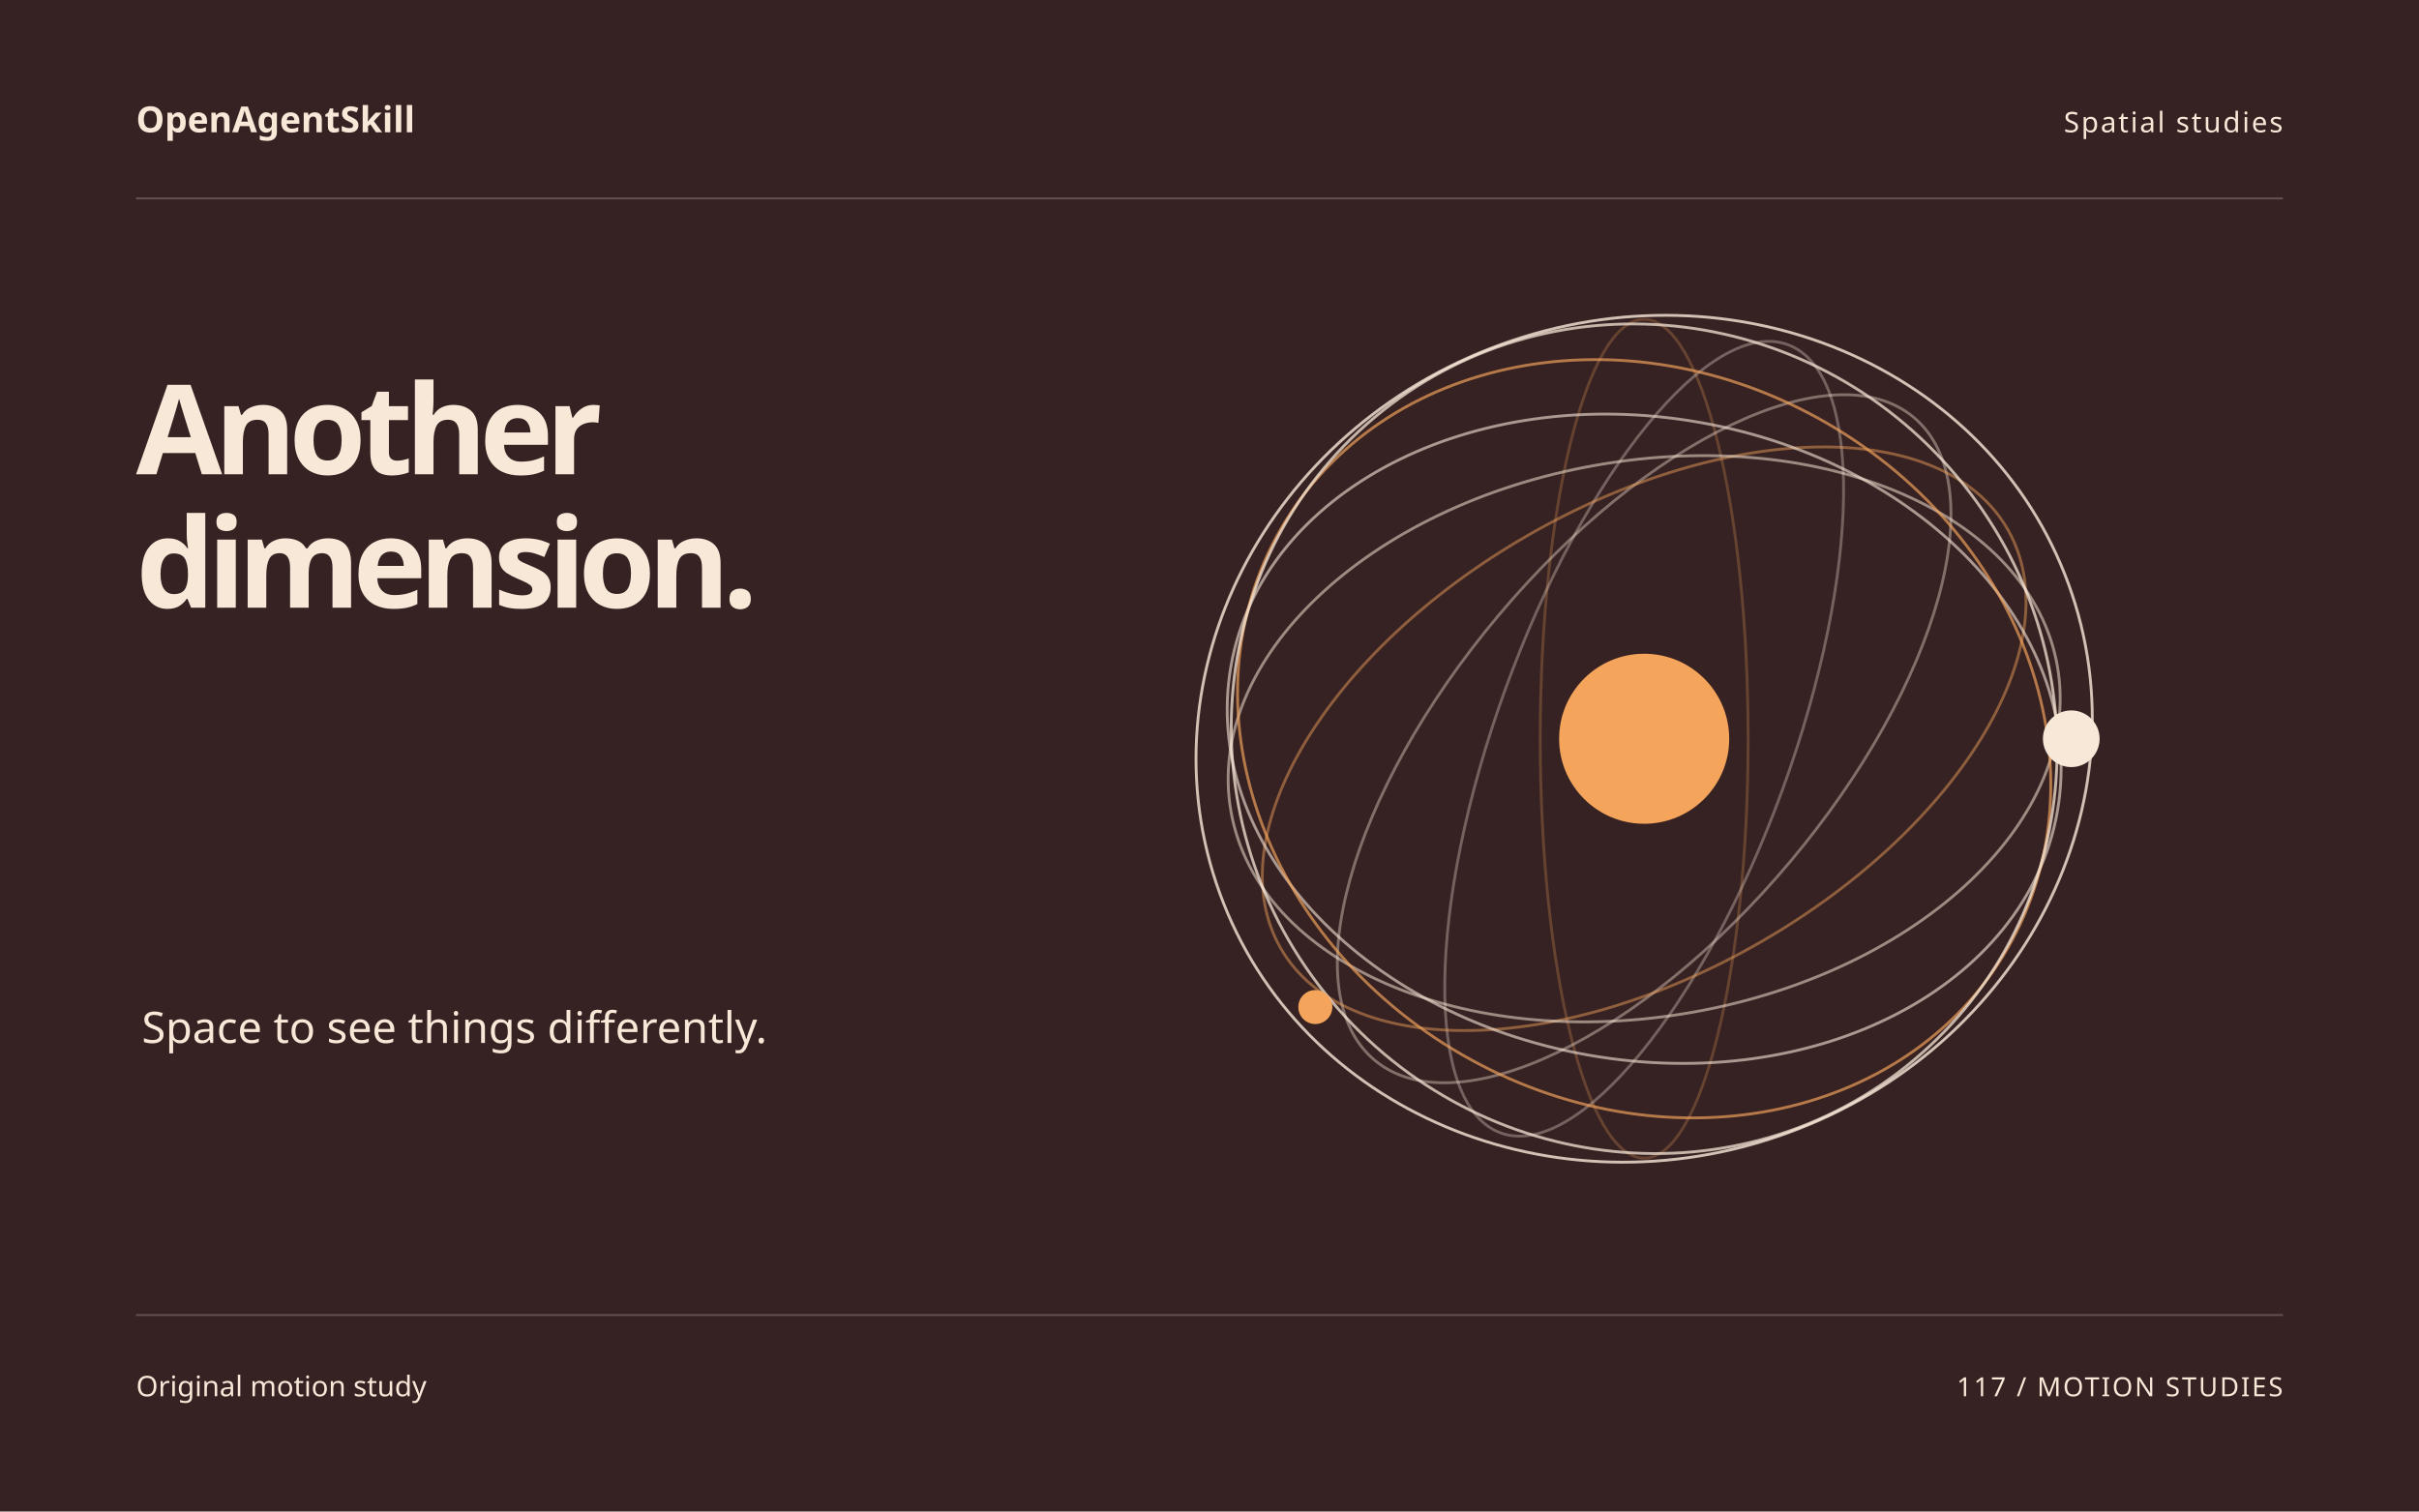
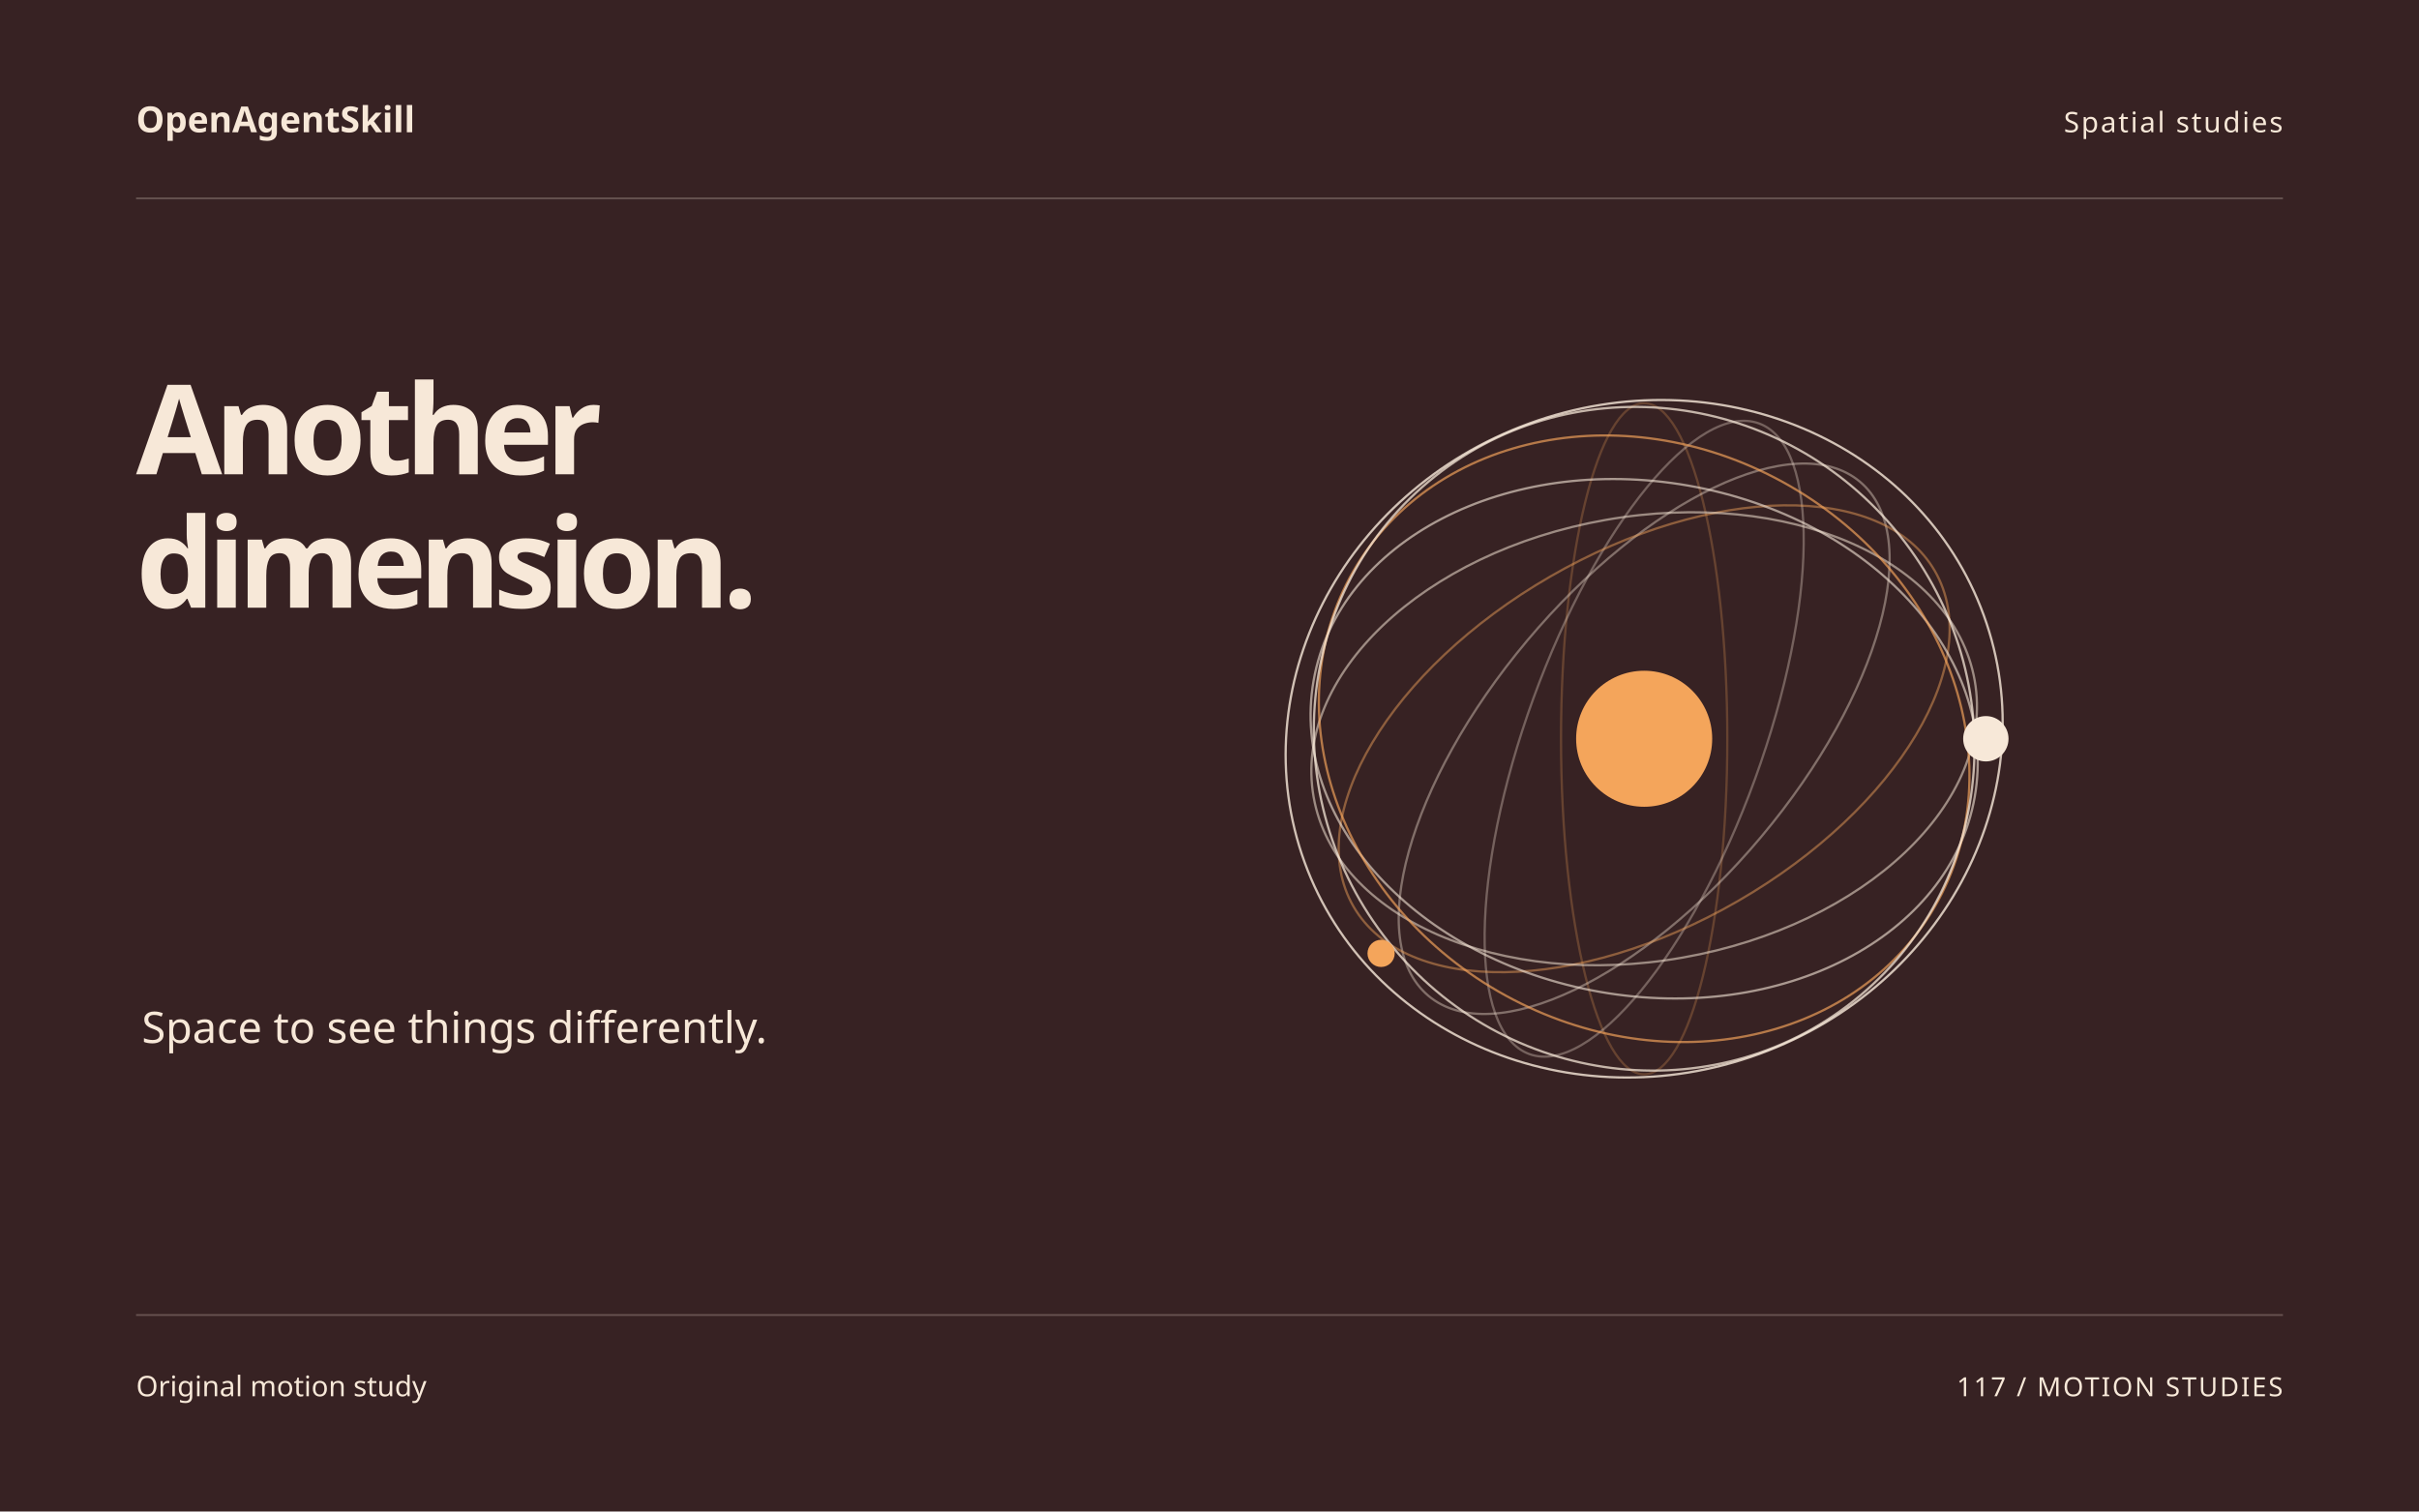
<svg xmlns="http://www.w3.org/2000/svg" width="1280" height="800" viewBox="0 0 1280 800" role="img" aria-labelledby="title">
  <style>text{font-family:system-ui,sans-serif}g{transform-box:fill-box;transform-origin:center}.rise{animation:rise 8s cubic-bezier(.2,.7,.2,1) 1 both}.float{animation:float 8s ease-in-out 1 both}.spin{animation:spin 8s ease-in-out 1 both}.turn{animation:turn 8s cubic-bezier(.2,.7,.2,1) 1 both}.orbit{animation:orbit 8s ease-in-out 1 both}.grow{transform-origin:center bottom;animation:grow 8s ease 1 both}.draw{animation:draw 8s ease 1 both}.bounce{animation:bounce 8s ease-in-out 1 both}.nod{animation:nod 8s ease-in-out 1 both}.wave{animation:wave 8s ease-in-out 1 both}@keyframes rise{0%{opacity:0;transform:translateY(38px)}13%,87%{opacity:1;transform:translateY(0)}100%{opacity:1;transform:translateY(0)}}@keyframes float{0%{opacity:0;transform:translateY(30px)}5%{opacity:1;transform:translateY(0)}55%{transform:translateY(-18px)}100%{opacity:1;transform:translateY(0)}}@keyframes spin{0%{transform:rotate(-24deg) scale(.8);opacity:0}16%{opacity:1}100%{transform:rotate(80deg) scale(1);opacity:1}}@keyframes turn{0%{transform:rotate(-95deg) scale(.2);opacity:0}23%{transform:rotate(10deg) scale(1.05);opacity:1}45%{transform:rotate(0) scale(1)}75%{transform:rotate(90deg)}100%{transform:rotate(180deg);opacity:1}}@keyframes orbit{0%{opacity:0;transform:scale(.25) rotate(-30deg)}25%{opacity:1;transform:scale(1) rotate(0)}100%{transform:scale(1) rotate(26deg);opacity:1}}@keyframes grow{0%{transform:scaleY(0)}28%,100%{transform:scaleY(1)}}@keyframes draw{0%{stroke-dashoffset:1600}55%,100%{stroke-dashoffset:0}}@keyframes bounce{0%,30%,100%{transform:translateY(0)}42%{transform:translateY(10px) scaleY(.96)}57%{transform:translateY(-42px)}73%{transform:translateY(0)}}@keyframes nod{0%,35%,100%{transform:rotate(0)}48%{transform:rotate(-10deg)}65%{transform:rotate(6deg)}}@keyframes wave{0%{transform:scaleY(.12);opacity:0}16%{opacity:1;transform:scaleY(.7)}32%{transform:scaleY(1)}48%{transform:scaleY(.3)}64%{transform:scaleY(.9)}80%{transform:scaleY(.4)}100%{transform:scaleY(.75);opacity:1}}@media(prefers-reduced-motion:reduce){*{animation:none!important}}</style>
  <rect width="1280" height="800" fill="#372223" />
  <text x="72" y="70" font-size="19.00" fill="#F7E8D8" font-weight="600">OpenAgentSkill</text>
  <text x="1208" y="70" font-size="15.00" fill="#F7E8D8" text-anchor="end" letter-spacing="1">Spatial studies</text>
  <path d="M72 105L1208 105" fill="none" stroke="#F7E8D8" stroke-opacity=".24" />
  <g class="rise" style="animation-delay:0s">
    <text x="72" y="251" font-size="66.00" fill="#F7E8D8" font-weight="600" letter-spacing="-4">Another</text>
  </g>
  <g class="rise" style="animation-delay:0.18s">
    <text x="72" y="321.62" font-size="66.00" fill="#F7E8D8" font-weight="600" letter-spacing="-4">dimension.</text>
  </g>
  <text x="75" y="552" font-size="23.00" fill="#F7E8D8">Space to see things differently.</text>
  <g class="spin" style="animation-delay:0s">
-     <g transform="translate(870 391)">
+     <g transform="translate(870 391) scale(.8)">
      <ellipse rx="55" ry="222" fill="none" stroke="#F4A55B" stroke-opacity="0.25" stroke-width="1.5" transform="rotate(0)" />
      <ellipse rx="78" ry="222" fill="none" stroke="#F7E8D8" stroke-opacity="0.32" stroke-width="1.5" transform="rotate(20)" />
      <ellipse rx="101" ry="222" fill="none" stroke="#F7E8D8" stroke-opacity="0.39" stroke-width="1.5" transform="rotate(40)" />
      <ellipse rx="124" ry="222" fill="none" stroke="#F4A55B" stroke-opacity="0.46" stroke-width="1.5" transform="rotate(60)" />
      <ellipse rx="147" ry="222" fill="none" stroke="#F7E8D8" stroke-opacity="0.53" stroke-width="1.5" transform="rotate(80)" />
      <ellipse rx="170" ry="222" fill="none" stroke="#F7E8D8" stroke-opacity="0.6" stroke-width="1.5" transform="rotate(100)" />
      <ellipse rx="193" ry="222" fill="none" stroke="#F4A55B" stroke-opacity="0.67" stroke-width="1.5" transform="rotate(120)" />
      <ellipse rx="216" ry="222" fill="none" stroke="#F7E8D8" stroke-opacity="0.74" stroke-width="1.5" transform="rotate(140)" />
      <ellipse rx="239" ry="222" fill="none" stroke="#F7E8D8" stroke-opacity="0.81" stroke-width="1.5" transform="rotate(160)" />
      <circle cx="0" cy="0" r="45" fill="#F4A55B" />
      <circle cx="226" cy="0" r="15" fill="#F7E8D8" />
      <circle cx="-174" cy="142" r="9" fill="#F4A55B" />
    </g>
  </g>
  <path d="M72 696L1208 696" fill="none" stroke="#F7E8D8" stroke-opacity=".24" />
  <text x="72" y="739" font-size="15.00" fill="#F7E8D8">Original motion study</text>
  <text x="1208" y="739" font-size="14.00" fill="#F7E8D8" text-anchor="end" letter-spacing="1">117 / MOTION STUDIES</text>
</svg>
